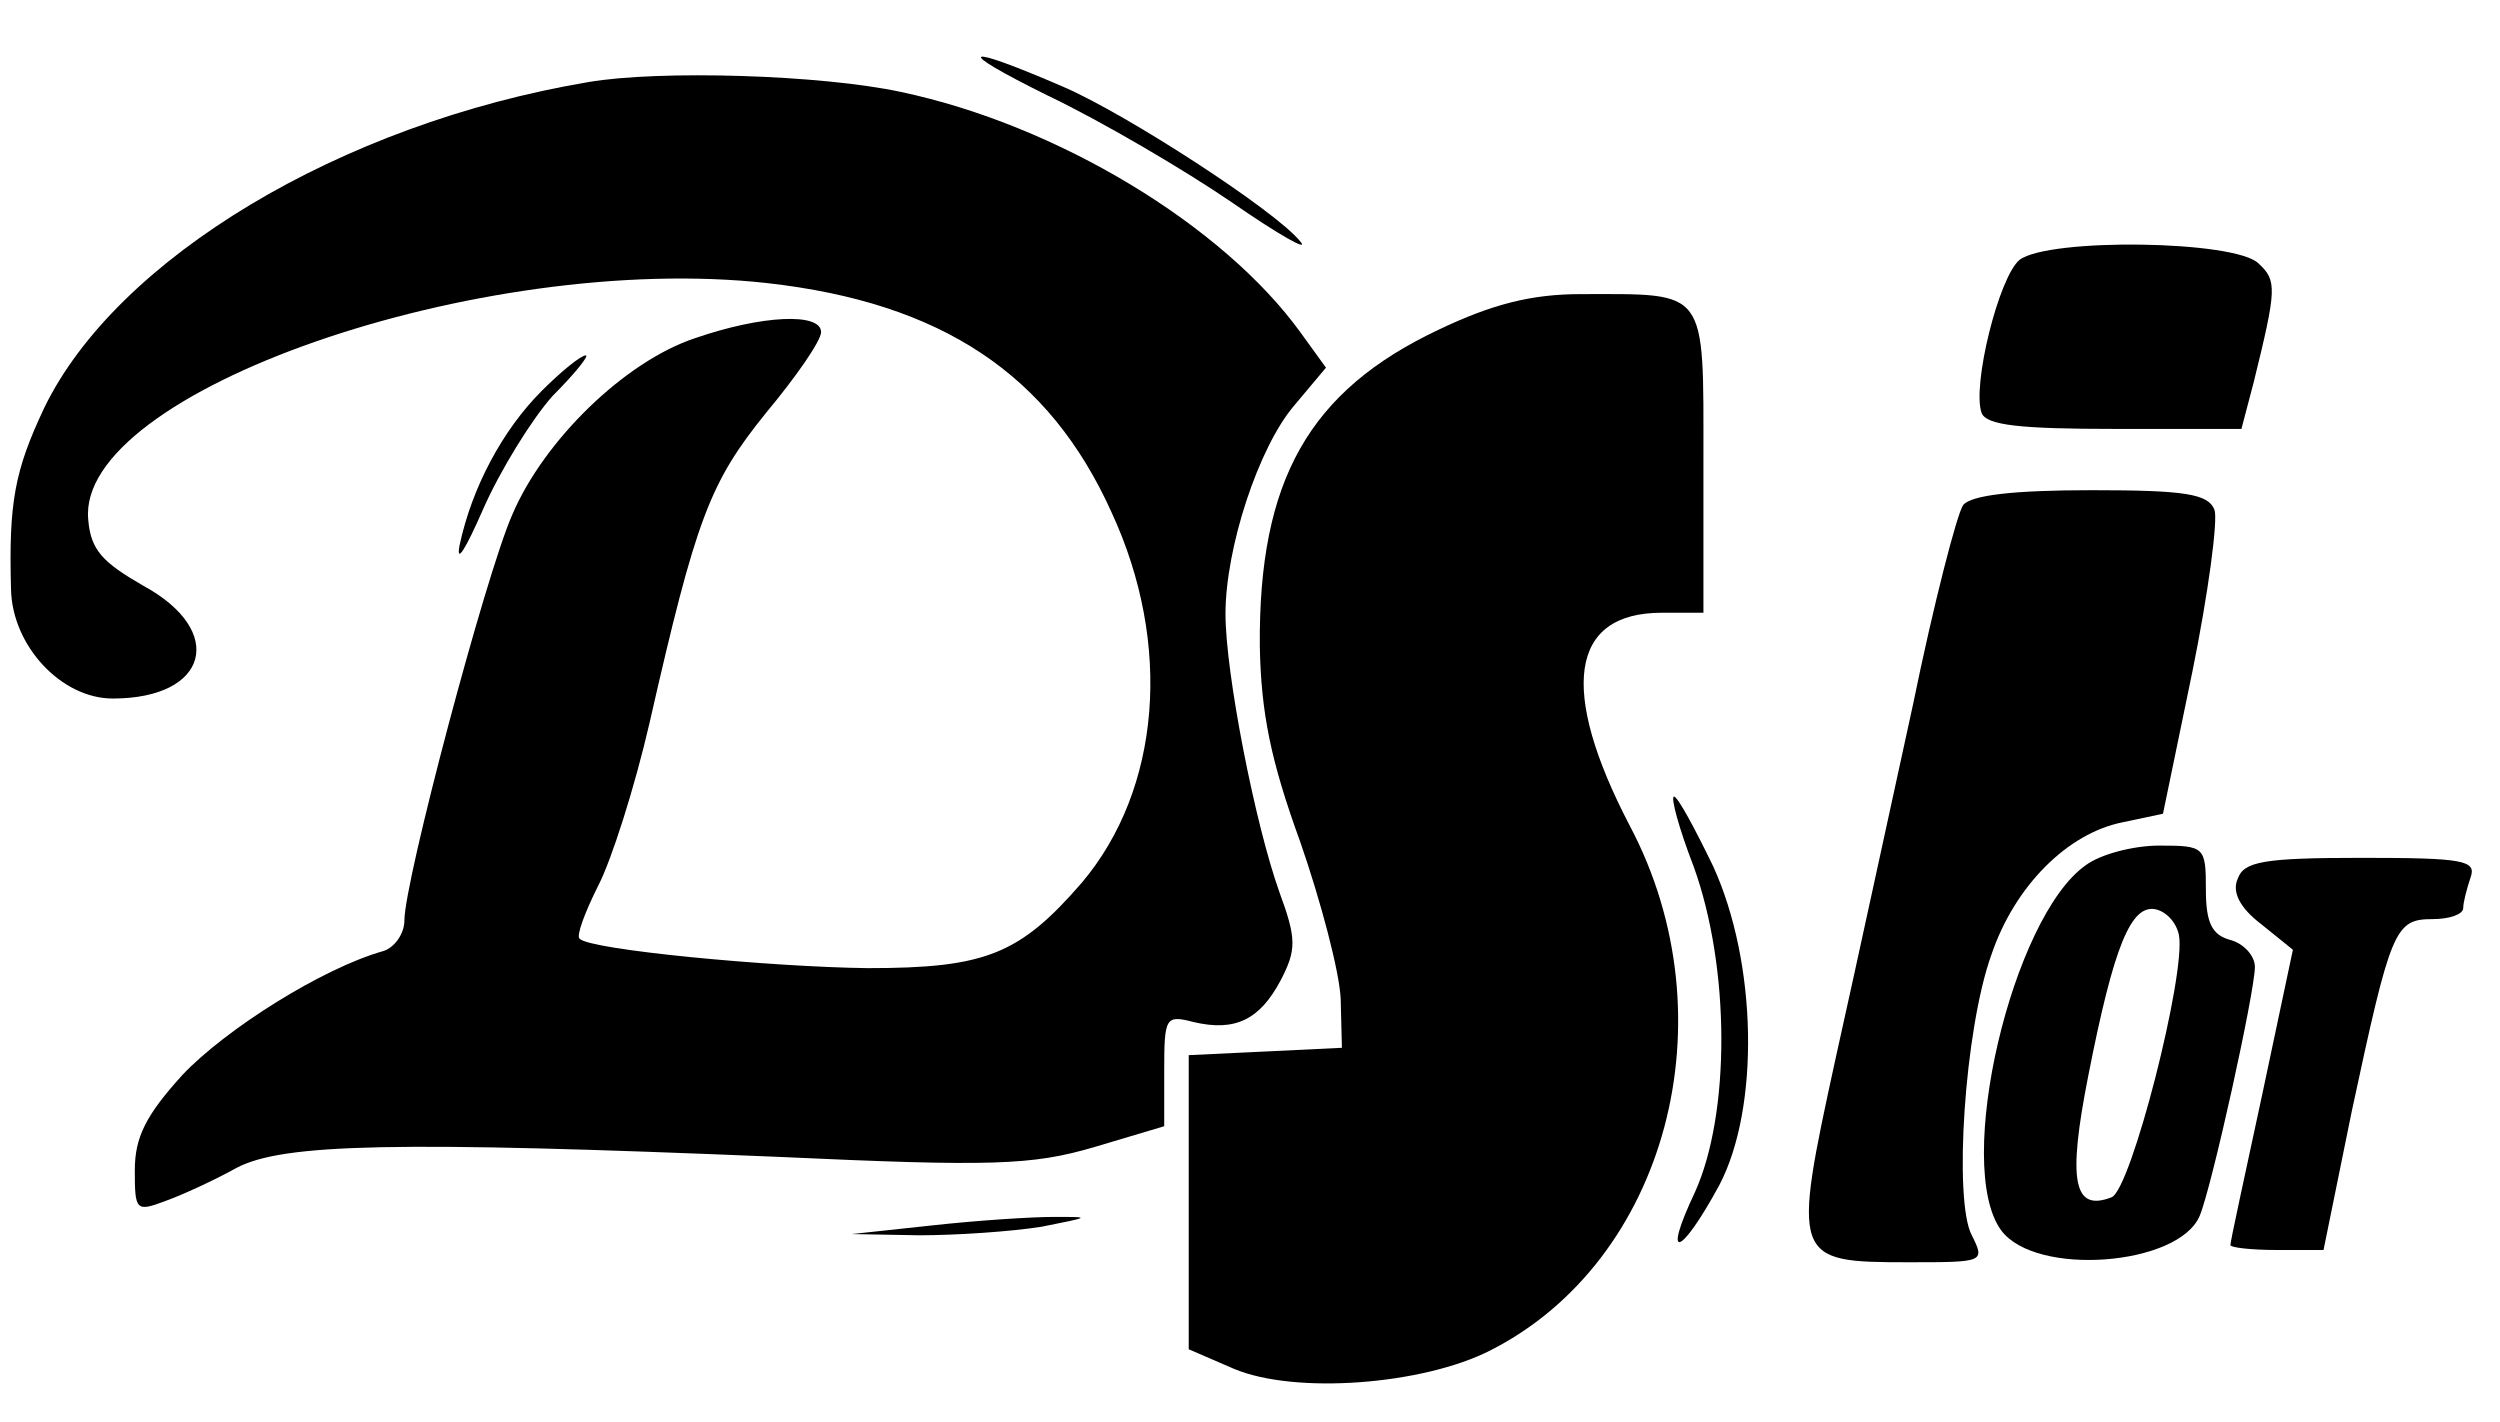
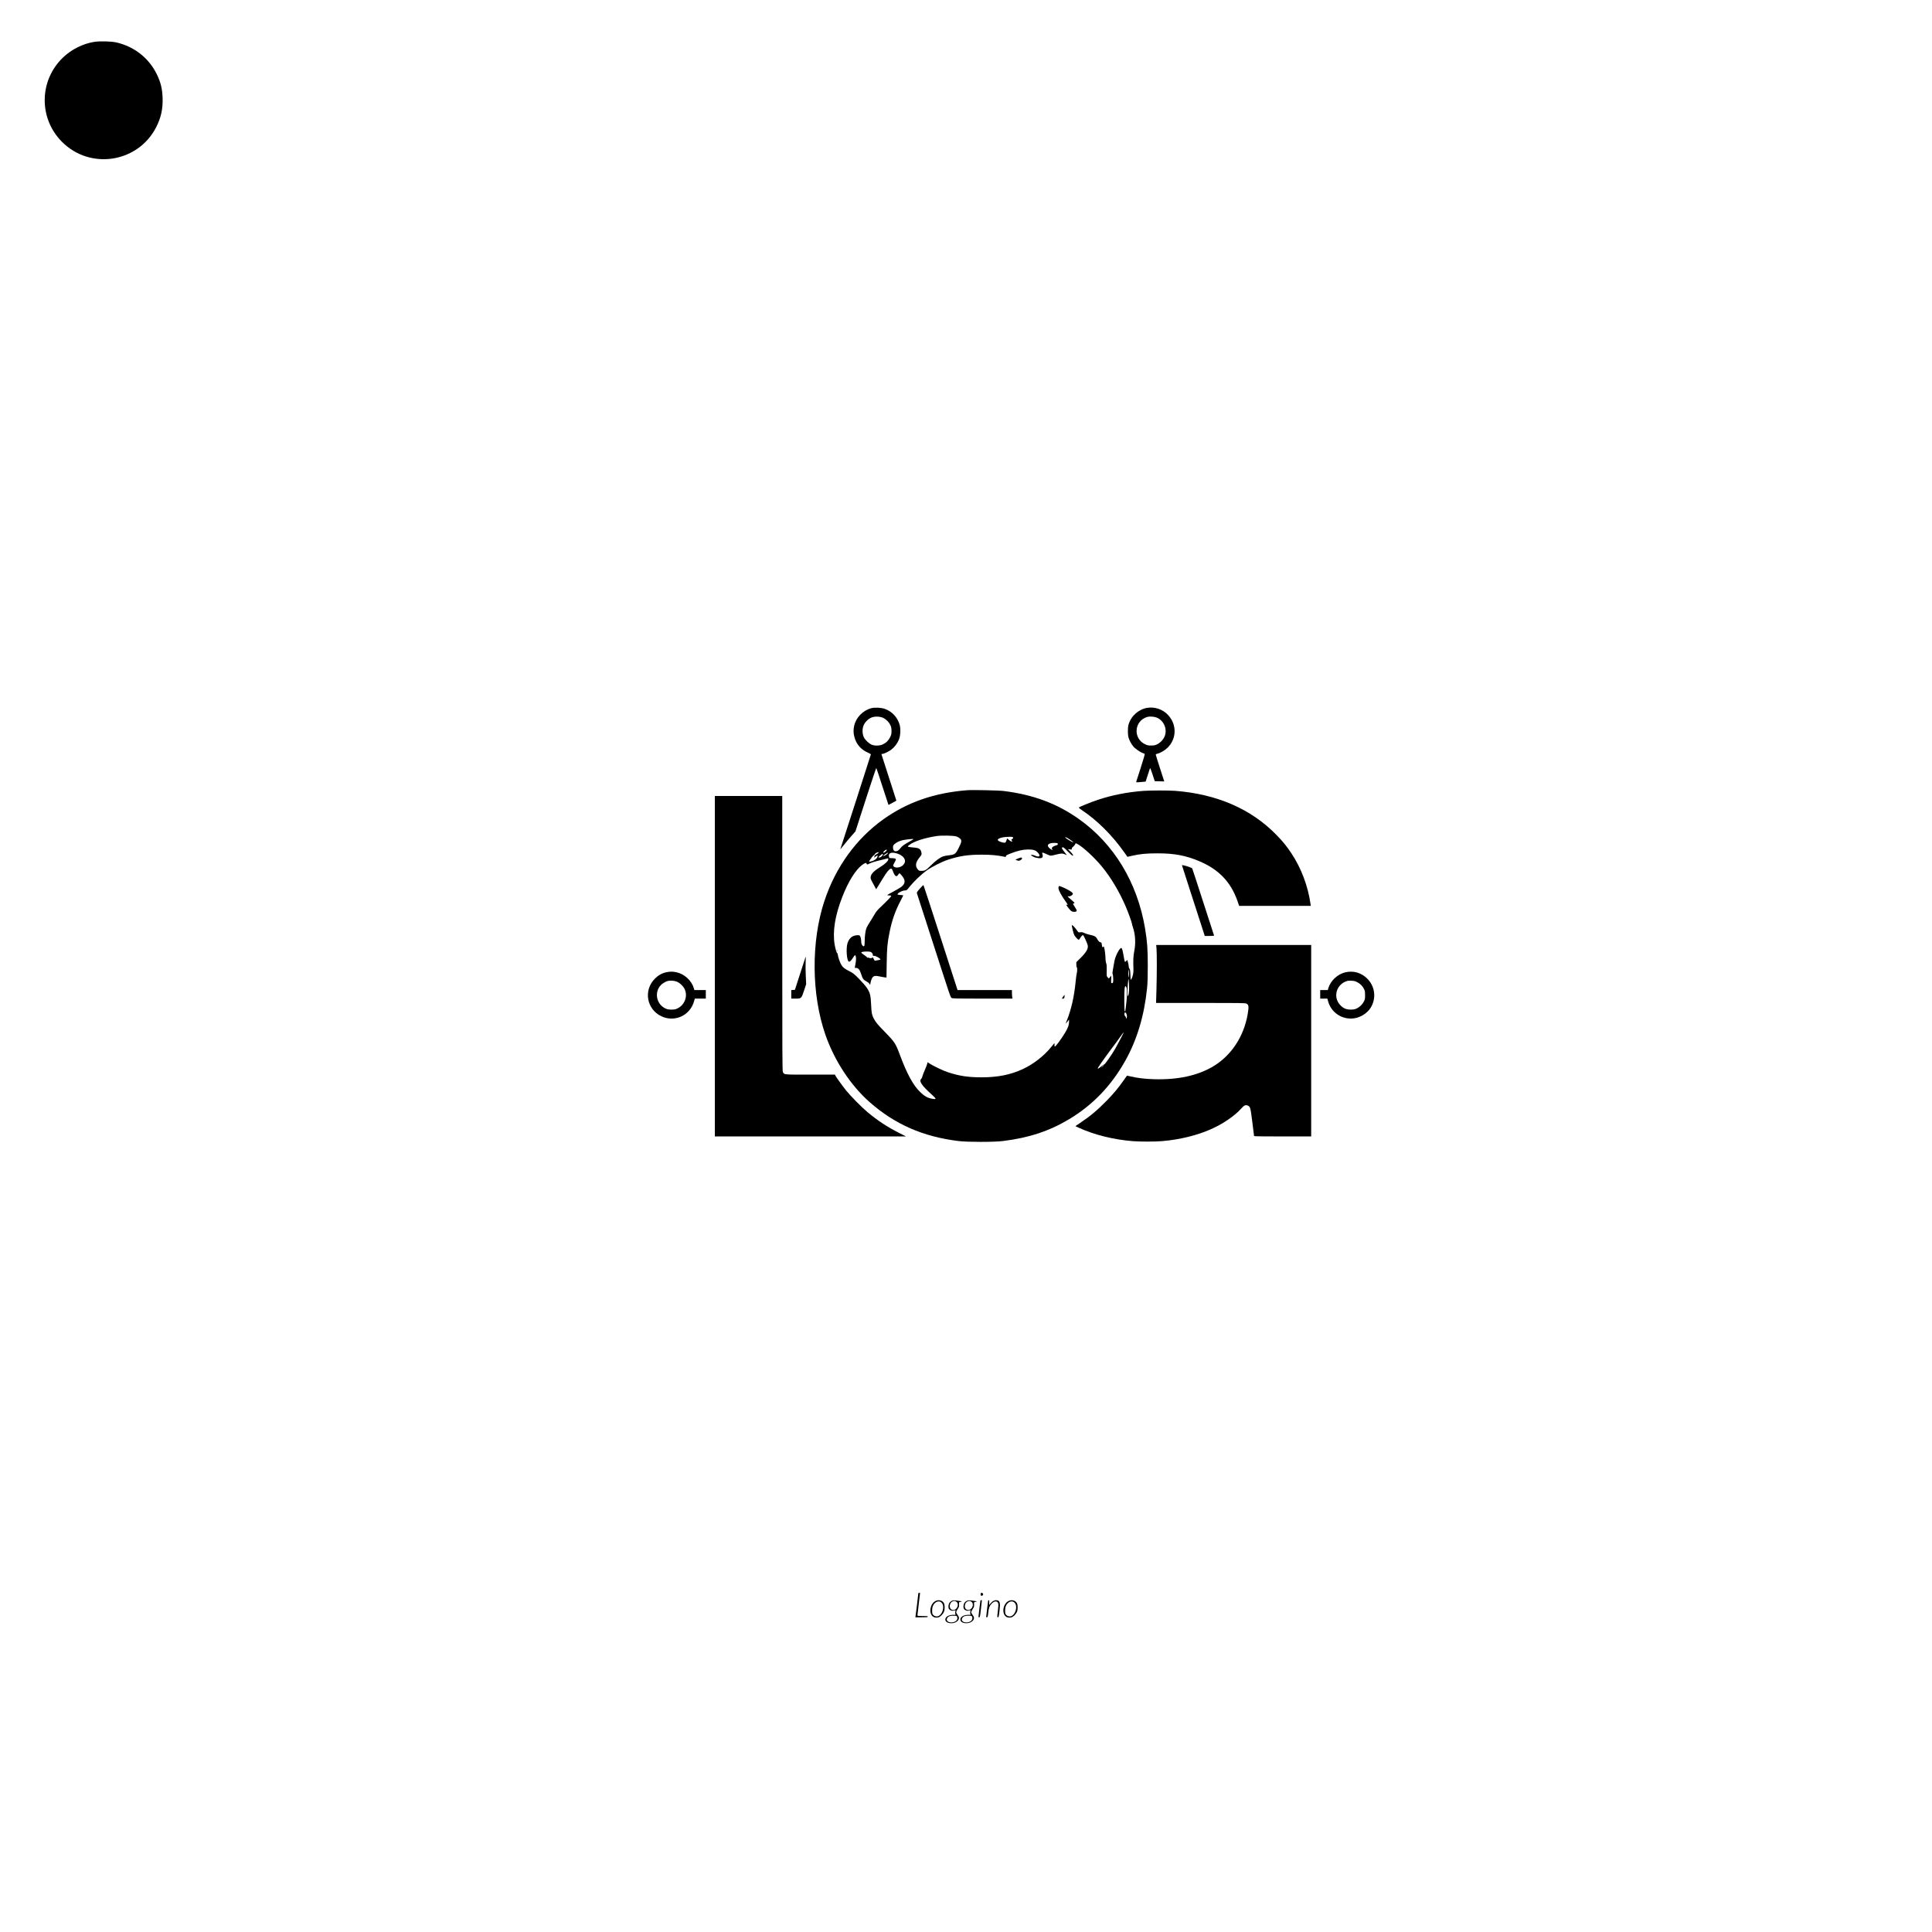
- <svg xmlns="http://www.w3.org/2000/svg" version="1.0" width="204pt" height="116pt" viewBox="0 0 204 116" preserveAspectRatio="xMidYMid meet">
-   <g transform="translate(0,116) scale(0.1,-0.1)" fill="#000000" stroke="none">
-     <path d="M855 1082 c44 -21 112 -61 150 -87 39 -27 64 -41 56 -32 -20 25 -142 104 -193 126 -83 36 -92 32 -13 -7z" />
-     <path d="M480 1093 c-202 -34 -385 -144 -444 -266 -24 -51 -29 -77 -27 -148 1 -46 41 -89 83 -89 78 0 93 55 25 92 -33 19 -43 29 -45 54 -10 104 320 219 554 193 142 -16 230 -74 281 -187 50 -108 40 -226 -24 -302 -51 -59 -79 -70 -175 -70 -80 1 -227 15 -235 24 -3 2 4 21 15 43 11 21 30 81 42 133 38 167 49 196 95 253 25 30 45 59 45 66 0 16 -48 14 -103 -5 -57 -19 -123 -83 -149 -144 -22 -50 -88 -299 -88 -331 0 -11 -8 -22 -17 -25 -50 -14 -129 -64 -164 -101 -30 -33 -39 -51 -39 -78 0 -33 1 -34 25 -25 14 5 40 17 58 27 38 20 130 22 442 9 174 -8 207 -7 258 8 l57 17 0 45 c0 44 1 46 24 40 34 -8 54 2 71 34 13 25 13 34 -1 72 -20 56 -44 179 -44 227 0 54 27 136 56 170 l26 31 -21 29 c-63 87 -198 169 -326 196 -65 14 -197 18 -255 8z" />
-     <path d="M1648 948 c-17 -14 -39 -103 -31 -125 4 -10 31 -13 109 -13 l103 0 10 38 c19 77 19 83 4 97 -19 19 -171 21 -195 3z" />
-     <path d="M1174 891 c-106 -50 -147 -123 -146 -258 1 -55 9 -94 33 -160 17 -49 32 -106 33 -128 l1 -40 -62 -3 -63 -3 0 -120 0 -120 37 -16 c50 -21 154 -13 209 15 144 73 197 271 114 428 -58 111 -49 174 26 174 l34 0 0 124 c0 142 4 136 -100 136 -40 0 -72 -8 -116 -29z" />
-     <path d="M442 841 c-32 -32 -57 -79 -67 -126 -3 -16 5 -3 19 29 14 32 40 74 57 93 18 18 30 33 27 33 -4 0 -20 -13 -36 -29z" />
-     <path d="M1602 748 c-5 -7 -24 -80 -41 -163 -18 -82 -46 -212 -63 -288 -36 -165 -35 -167 59 -167 62 0 63 0 52 22 -15 28 -6 168 16 229 19 56 62 99 107 108 l33 7 24 116 c13 64 21 124 18 132 -5 13 -24 16 -100 16 -64 0 -98 -4 -105 -12z" />
-     <path d="M1382 453 c30 -83 30 -202 1 -266 -27 -57 -12 -53 20 6 33 63 31 181 -5 260 -15 31 -29 57 -32 57 -3 0 4 -26 16 -57z" />
-     <path d="M1702 454 c-60 -42 -108 -245 -69 -298 28 -38 145 -29 162 12 10 24 45 183 45 203 0 9 -9 19 -20 22 -15 4 -20 14 -20 41 0 35 -1 36 -38 36 -21 0 -48 -7 -60 -16z m76 -57 c6 -31 -39 -208 -55 -214 -31 -12 -36 13 -19 99 21 107 35 140 55 136 9 -2 17 -11 19 -21z" />
-     <path d="M1826 443 c-5 -11 2 -24 19 -37 l26 -21 -25 -118 c-14 -65 -26 -120 -26 -123 0 -2 17 -4 38 -4 l38 0 23 113 c32 149 35 157 66 157 14 0 25 4 25 9 0 5 3 16 6 25 5 14 -6 16 -89 16 -80 0 -96 -3 -101 -17z" />
-     <path d="M760 160 l-65 -7 55 -1 c30 0 75 3 100 7 40 8 41 8 10 8 -19 0 -64 -3 -100 -7z" />
+ <svg xmlns="http://www.w3.org/2000/svg" version="1.0" width="4500pt" height="4500pt" viewBox="0 0 4500 4500" preserveAspectRatio="xMidYMid meet">
+   <g transform="translate(0,4500) scale(0.1,-0.1)" fill="#000000" stroke="none">
+     <path d="M2195 44025 c-265 -43 -529 -175 -725 -362 -561 -534 -573 -1421 -25 -1968 656 -657 1762 -487 2189 335 116 224 163 435 153 695 -8 212 -44 357 -132 540 -184 381 -524 649 -945 747 -115 26 -389 33 -515 13z" />
+     <path d="M20296 28505 c-196 -50 -360 -219 -401 -412 -20 -93 -19 -166 5 -257 44 -173 158 -302 328 -372 31 -13 56 -29 56 -36 -1 -11 -691 -2151 -711 -2207 -4 -9 32 34 80 94 47 61 127 157 179 215 l93 105 50 155 c28 85 136 419 240 742 105 323 193 584 196 580 4 -4 68 -198 143 -431 75 -234 138 -426 140 -428 1 -2 43 20 93 48 l91 50 -13 42 c-58 176 -335 1037 -335 1042 0 3 9 5 20 5 38 0 145 51 208 98 75 57 142 144 178 232 39 93 46 258 16 357 -52 170 -174 300 -338 360 -88 32 -231 40 -318 18z m282 -229 c68 -35 129 -97 161 -166 20 -44 25 -71 26 -135 0 -71 -4 -88 -33 -147 -38 -77 -92 -130 -171 -167 -74 -34 -191 -36 -263 -4 -63 29 -144 106 -176 168 -37 73 -42 188 -11 270 29 79 112 163 189 193 80 32 204 26 278 -12z" />
+     <path d="M26720 28513 c-204 -34 -383 -197 -436 -398 -19 -69 -18 -229 2 -296 19 -65 64 -148 112 -207 40 -49 163 -134 219 -152 21 -7 42 -16 46 -20 5 -4 -36 -146 -91 -316 -55 -170 -103 -318 -106 -329 -6 -20 -4 -20 106 -10 l112 10 47 145 c26 80 50 154 54 165 5 14 22 -27 59 -140 l52 -160 111 -3 111 -3 -99 305 c-55 168 -99 312 -99 320 0 8 15 16 34 20 69 13 178 78 246 145 210 212 212 540 4 760 -122 130 -309 193 -484 164z m214 -224 c169 -63 260 -264 195 -434 -28 -76 -102 -155 -178 -192 -46 -22 -70 -27 -136 -27 -67 -1 -89 3 -140 27 -290 135 -261 544 45 638 51 15 158 10 214 -12z" />
+     <path d="M22525 26594 c-761 -60 -1387 -277 -1947 -675 -635 -452 -1116 -1117 -1377 -1907 -311 -941 -302 -2176 24 -3112 212 -609 587 -1179 1032 -1572 586 -516 1244 -804 2068 -905 214 -26 825 -26 1035 0 606 75 1081 232 1541 508 554 333 981 778 1310 1364 273 488 441 1050 506 1685 13 131 17 263 17 525 0 389 -13 569 -64 874 -180 1069 -726 1969 -1546 2548 -509 359 -1054 562 -1744 649 -120 15 -730 28 -855 18z m-243 -1078 c26 -10 61 -30 78 -46 46 -43 41 -79 -30 -220 -72 -143 -89 -156 -234 -172 -50 -6 -109 -17 -131 -25 -71 -26 -178 -105 -278 -205 -115 -115 -142 -132 -220 -132 -54 -1 -61 2 -87 31 -68 76 -57 166 36 280 49 61 54 72 48 103 -17 96 -51 120 -188 130 -57 4 -111 12 -120 17 -16 9 -13 13 21 40 108 86 351 165 633 209 124 19 410 13 472 -10z m1302 -12 c23 -9 19 -29 -9 -48 -23 -15 -24 -18 -10 -32 20 -20 19 -24 -5 -24 -11 0 -38 16 -60 36 l-40 36 -10 -26 c-5 -14 -14 -37 -20 -51 -11 -29 -33 -31 -102 -11 -123 38 -117 77 17 110 61 15 211 21 239 10z m1330 -55 c73 -48 96 -69 79 -69 -14 0 -158 87 -172 104 -27 33 17 16 93 -35z m-3719 -44 c-138 -77 -185 -111 -218 -156 -75 -108 -177 -102 -177 10 0 43 4 52 35 80 70 61 164 95 305 110 167 17 167 17 55 -44z m3443 -62 c3 -19 -5 -24 -49 -37 -79 -24 -110 -61 -77 -94 22 -22 -6 -12 -47 16 -108 75 -59 143 100 139 64 -2 70 -4 73 -24z m471 -9 c131 -76 384 -310 548 -508 213 -256 411 -587 564 -942 60 -141 138 -355 145 -402 3 -19 12 -51 19 -72 59 -167 72 -378 34 -565 -22 -110 -27 -215 -19 -410 4 -93 -13 -175 -48 -240 -17 -29 -17 -28 -22 97 -4 101 -9 130 -23 145 -9 11 -17 35 -17 53 0 19 -7 60 -16 92 l-17 59 -27 -26 c-34 -32 -30 -39 -60 127 -24 135 -37 178 -54 178 -41 0 -139 -191 -160 -312 -8 -46 -23 -129 -33 -185 -11 -60 -15 -104 -9 -106 11 -4 21 -156 12 -191 -4 -18 -13 -26 -27 -26 -20 0 -21 4 -17 88 l3 87 -29 -33 -29 -33 -26 26 c-26 25 -26 27 -23 158 2 102 -1 142 -13 170 -8 20 -15 62 -15 94 0 78 -18 230 -32 272 -10 31 -12 33 -23 17 -17 -22 -24 -10 -32 54 -4 39 -10 50 -23 50 -27 0 -59 31 -84 79 -26 54 -65 76 -167 97 -41 8 -98 26 -127 40 -43 21 -62 25 -97 20 -39 -6 -45 -4 -62 19 -70 100 -124 157 -137 144 -8 -8 41 -208 58 -234 28 -43 87 -105 100 -105 6 0 20 15 30 33 24 42 57 77 70 77 16 -1 106 -199 113 -248 10 -72 -40 -157 -164 -280 l-103 -103 0 -59 c0 -33 4 -60 10 -60 13 0 13 -96 0 -140 -6 -19 -18 -105 -26 -190 -34 -357 -103 -657 -212 -927 -12 -29 -20 -53 -17 -53 2 0 20 21 40 46 l35 47 0 -44 c0 -86 -25 -154 -100 -276 -84 -137 -203 -298 -226 -307 -14 -5 -15 1 -12 39 2 32 0 41 -8 32 -6 -7 -41 -49 -78 -94 -167 -204 -413 -394 -655 -505 -289 -133 -583 -191 -961 -191 -308 0 -519 32 -780 118 -112 37 -329 140 -420 198 l-55 36 -8 -36 c-4 -19 -30 -87 -58 -150 -28 -63 -53 -130 -56 -148 -3 -19 -14 -42 -24 -51 -60 -54 6 -154 234 -360 125 -112 127 -125 17 -106 -100 17 -178 60 -271 150 -167 158 -312 424 -480 875 -100 268 -118 295 -359 542 -168 172 -207 220 -253 310 -40 81 -48 120 -57 315 -10 220 -26 283 -100 392 -27 40 -106 132 -177 204 -111 113 -139 136 -213 174 -122 62 -163 93 -198 147 -34 54 -79 179 -89 248 -3 26 -9 41 -13 35 -8 -13 -45 108 -59 195 -52 308 8 683 180 1120 138 354 307 624 460 739 55 42 99 58 99 39 0 -5 4 -14 9 -21 7 -11 18 -9 57 11 58 29 147 56 301 91 61 14 118 29 127 32 12 5 16 0 16 -22 0 -38 -80 -114 -194 -183 -195 -119 -253 -210 -197 -311 10 -19 39 -73 63 -118 l45 -84 50 79 c27 43 73 117 101 164 105 176 176 254 209 233 9 -5 26 -38 38 -73 39 -106 80 -127 118 -61 10 16 22 30 26 30 14 0 79 -77 101 -119 40 -79 19 -143 -67 -205 -26 -19 -106 -65 -176 -103 -71 -37 -132 -72 -137 -78 -7 -8 4 -11 37 -11 30 1 48 -4 51 -12 4 -13 -85 -105 -273 -284 -47 -44 -86 -93 -115 -145 -24 -43 -72 -121 -106 -174 -35 -52 -72 -119 -84 -148 -22 -57 -40 -192 -40 -313 0 -42 -3 -83 -6 -92 -18 -47 -74 15 -74 83 -1 71 -16 133 -37 149 -24 19 -108 10 -161 -17 -56 -28 -99 -85 -122 -160 -39 -125 -16 -420 33 -429 25 -5 48 18 98 95 42 63 43 64 55 41 18 -31 17 -96 -1 -191 -19 -99 -19 -100 4 -92 27 8 69 -14 90 -49 10 -17 29 -62 41 -101 33 -102 52 -129 117 -161 31 -16 64 -42 73 -57 l18 -28 6 38 c13 73 38 133 63 153 30 24 69 25 155 6 35 -8 84 -16 109 -20 l47 -5 5 332 c5 358 15 470 67 727 54 267 130 487 251 719 38 73 69 135 69 136 0 1 -32 6 -71 9 -70 7 -70 8 -57 29 22 33 115 77 164 77 41 0 44 2 113 89 93 117 274 289 392 374 118 84 353 204 495 251 270 89 475 120 794 119 213 0 362 -14 528 -49 28 -6 32 -4 32 14 0 17 19 28 107 62 167 66 281 92 403 94 122 1 178 -15 228 -67 40 -42 57 -83 36 -91 -27 -10 -50 -7 -95 14 -47 21 -105 27 -94 10 4 -6 30 -22 58 -37 69 -34 175 -44 201 -18 18 18 18 58 1 98 -12 27 22 21 101 -18 38 -19 83 -35 99 -35 17 0 72 11 123 25 112 30 153 31 209 5 l43 -19 -50 65 c-66 86 -76 104 -59 114 22 14 42 0 134 -96 50 -52 98 -94 108 -94 15 0 16 3 6 23 -6 12 -34 46 -63 76 l-51 53 47 -6 c43 -6 46 -5 41 12 -3 14 6 28 31 48 19 16 41 41 47 56 6 16 14 28 17 28 3 0 26 -12 51 -26z m-4459 -145 c-15 -27 -74 -63 -79 -47 -5 14 54 68 75 68 12 0 13 -4 4 -21z m-191 -55 c-7 -8 -30 -24 -51 -35 -22 -11 -38 -27 -38 -37 0 -10 -6 -24 -12 -31 -17 -19 5 -6 50 27 29 22 32 23 32 6 0 -57 -70 -112 -164 -130 -45 -8 -46 -11 21 84 24 34 51 62 59 62 7 0 14 7 14 15 0 18 57 55 84 55 16 0 16 -2 5 -16z m210 -20 c-29 -32 -110 -71 -95 -45 8 13 98 71 109 71 6 0 0 -12 -14 -26z m206 12 c139 -37 223 -124 201 -211 -3 -13 -20 -40 -37 -60 -55 -63 -181 -83 -224 -35 -16 18 -16 20 0 52 57 107 58 108 45 123 -7 9 -36 15 -78 17 l-67 3 -9 37 c-19 75 51 106 169 74z m-311 -25 c11 -16 -43 -69 -74 -73 -40 -6 -38 4 13 46 45 38 53 41 61 27z m-260 -2290 c16 -15 26 -35 26 -51 0 -23 4 -27 24 -23 35 7 164 -66 151 -86 -2 -5 -24 -11 -47 -14 -24 -3 -53 -9 -64 -12 -18 -6 -25 1 -44 40 -20 40 -24 44 -34 29 -13 -17 -48 -16 -90 1 -15 7 -17 5 -11 -6 5 -8 -3 -3 -16 11 -13 14 -50 43 -82 64 -31 22 -57 43 -57 47 0 17 60 28 137 26 71 -2 85 -5 107 -26z m5987 -556 c-8 -38 -9 -36 -10 30 0 39 3 88 7 110 6 36 7 34 10 -30 1 -38 -1 -88 -7 -110z m8 -247 c1 -113 -13 -208 -31 -208 -12 0 -5 257 9 355 l7 50 7 -45 c4 -25 8 -93 8 -152z m-60 -9 c17 -49 13 -228 -9 -394 -11 -82 -20 -154 -20 -159 0 -6 -5 -5 -12 2 -13 13 -15 444 -3 535 8 55 28 62 44 16z m-4 -609 c16 -31 18 -73 6 -105 -7 -17 -9 -16 -16 13 -4 18 -13 36 -21 39 -8 3 -14 19 -14 37 0 54 21 62 45 16z m-131 -577 c-43 -82 -97 -184 -122 -228 -87 -155 -256 -394 -269 -381 -3 3 -33 -17 -65 -44 -58 -48 -78 -59 -78 -42 0 15 152 232 306 438 83 109 183 245 222 302 40 56 75 102 78 102 3 0 -30 -66 -72 -147z m-429 -661 c-22 -21 -30 -26 -19 -12 29 39 48 58 54 54 2 -3 -13 -21 -35 -42z" />
+     <path d="M23717 25006 c-33 -14 -61 -26 -63 -29 -2 -2 14 -10 37 -17 37 -13 45 -12 78 6 23 12 36 26 36 39 0 28 -22 28 -88 1z" />
+     <path d="M21426 24304 c-60 -69 -75 -91 -70 -108 4 -12 135 -417 291 -901 506 -1567 490 -1521 518 -1539 22 -14 96 -16 721 -16 l697 0 -7 38 c-3 20 -6 65 -6 100 l0 62 -633 0 -634 0 -393 1218 c-216 669 -396 1221 -400 1225 -4 5 -42 -31 -84 -79z" />
+     <path d="M24659 24349 c-6 -11 -7 -35 -4 -52 11 -51 79 -174 154 -277 67 -93 74 -113 31 -90 -33 18 78 -129 114 -151 21 -13 45 -19 76 -17 62 4 63 27 5 113 -25 37 -45 69 -45 72 0 2 10 7 22 12 22 8 22 9 -12 42 -20 19 -57 51 -83 72 -46 37 -62 62 -32 51 25 -10 86 17 98 43 10 23 8 28 -23 54 -39 33 -139 86 -228 122 -61 25 -62 25 -73 6z" />
+     <path d="M19492 22855 c0 -16 2 -22 5 -12 2 9 2 23 0 30 -3 6 -5 -1 -5 -18z" />
+     <path d="M24762 21785 l-32 -45 29 0 c26 0 29 4 35 41 4 23 5 43 3 45 -2 2 -18 -16 -35 -41z" />
+     <path d="M26635 26579 c-375 -28 -731 -98 -1065 -209 -157 -52 -423 -160 -443 -179 -4 -4 28 -30 70 -59 360 -240 706 -584 984 -978 l79 -111 101 23 c194 44 338 58 599 58 388 1 661 -50 974 -183 457 -193 737 -487 892 -935 l36 -106 835 0 834 0 -7 48 c-59 415 -217 834 -443 1174 -118 176 -199 276 -351 432 -589 604 -1384 950 -2359 1026 -154 11 -573 11 -736 -1z" />
+     <path d="M16650 22495 l0 -3965 2226 0 2227 0 -164 83 c-274 139 -496 285 -733 483 -141 118 -387 368 -498 504 -86 108 -235 314 -251 348 l-10 22 -576 0 c-633 0 -604 -3 -636 60 -13 26 -15 410 -15 3230 l0 3200 -785 0 -785 0 0 -3965z" />
+     <path d="M27534 24834 c3 -10 92 -284 196 -609 105 -324 222 -688 261 -807 l70 -218 111 0 c95 0 109 2 104 15 -3 9 -116 359 -252 778 -135 419 -250 770 -255 779 -9 16 -126 58 -208 74 -30 6 -33 5 -27 -12z" />
+     <path d="M26938 22898 c9 -124 9 -581 -2 -955 l-9 -303 1037 0 c905 0 1041 -2 1066 -15 57 -29 61 -67 31 -247 -90 -522 -383 -965 -805 -1217 -361 -214 -819 -314 -1376 -298 -208 6 -386 27 -547 65 l-83 19 -80 -113 c-126 -179 -234 -308 -390 -468 -215 -220 -384 -363 -620 -520 l-113 -76 84 -39 c355 -163 810 -276 1258 -311 173 -13 514 -13 678 1 403 33 818 134 1144 280 281 125 559 316 707 487 59 68 99 84 148 60 56 -27 60 -43 103 -383 23 -176 41 -323 41 -327 0 -5 299 -8 665 -8 l665 0 0 2230 0 2230 -1805 0 -1805 0 8 -92z" />
+     <path d="M18640 22332 l-125 -387 -43 -3 -42 -3 0 -100 0 -99 99 0 c135 0 138 2 200 191 l48 146 -9 199 c-5 109 -7 254 -3 322 3 67 5 122 3 122 -2 0 -59 -174 -128 -388z" />
+     <path d="M15520 22354 c-103 -22 -186 -68 -266 -148 -270 -270 -194 -714 151 -877 310 -147 669 18 761 350 l17 61 129 0 128 0 0 100 0 100 -133 0 -134 0 -12 43 c-53 179 -222 333 -408 372 -84 18 -148 18 -233 -1z m237 -216 c71 -26 153 -102 188 -172 80 -164 6 -370 -163 -453 -49 -24 -69 -28 -142 -28 -71 0 -94 4 -141 26 -246 116 -268 459 -39 597 30 18 69 37 85 41 57 17 151 12 212 -11z" />
+     <path d="M31343 22355 c-183 -40 -351 -195 -404 -372 l-12 -43 -89 0 -88 0 0 -100 0 -100 83 0 84 0 17 -62 c74 -267 328 -434 603 -397 149 19 305 117 384 240 141 220 110 500 -75 685 -136 136 -317 189 -503 149z m275 -235 c70 -37 120 -89 154 -159 19 -38 23 -63 23 -141 0 -84 -3 -101 -28 -148 -37 -70 -97 -128 -166 -161 -47 -22 -70 -26 -141 -26 -108 0 -175 30 -249 111 -158 173 -94 447 125 540 50 21 71 24 139 21 68 -3 90 -8 143 -37z" />
+     <path d="M21390 7890 c0 -15 -59 -501 -65 -532 l-4 -28 144 0 c122 0 145 2 145 15 0 13 -20 15 -120 15 -118 0 -120 0 -120 23 0 12 14 130 30 262 16 132 30 243 30 248 0 4 -9 7 -20 7 -11 0 -20 -5 -20 -10z" />
+     <path d="M22847 7893 c-11 -10 -8 -51 3 -58 20 -12 50 6 50 30 0 27 -35 46 -53 28z" />
+     <path d="M21794 7711 c-73 -33 -124 -126 -124 -222 0 -122 79 -189 188 -160 45 13 105 72 129 130 22 50 21 157 0 198 -35 66 -118 90 -193 54z m136 -39 c90 -90 9 -322 -112 -322 -40 0 -82 24 -96 55 -18 39 -14 144 7 190 44 99 142 136 201 77z" />
+     <path d="M22175 7716 c-52 -24 -78 -60 -83 -118 -3 -43 0 -58 17 -80 26 -32 77 -45 121 -30 29 11 30 10 23 -16 -8 -33 -8 -42 0 -67 6 -19 4 -21 -27 -17 -18 2 -60 -2 -92 -8 -145 -30 -157 -165 -15 -185 96 -13 187 26 212 92 12 32 4 57 -32 107 -16 22 -29 47 -29 56 0 9 16 40 35 70 32 48 36 62 33 110 -2 52 0 55 23 58 53 7 51 16 -6 22 -33 4 -80 10 -105 14 -30 4 -55 2 -75 -8z m110 -31 c60 -59 3 -185 -82 -185 -63 0 -97 62 -73 134 23 72 107 100 155 51z m9 -347 c22 -63 -29 -118 -117 -126 -95 -8 -152 44 -112 104 25 39 70 54 150 51 66 -2 70 -3 79 -29z" />
+     <path d="M22525 7716 c-52 -24 -78 -60 -83 -118 -3 -43 0 -58 17 -80 26 -32 77 -45 121 -30 29 11 30 10 23 -16 -8 -33 -8 -42 0 -67 6 -19 4 -21 -27 -17 -18 2 -60 -2 -92 -8 -145 -30 -157 -165 -15 -185 96 -13 187 26 212 92 12 32 4 57 -32 107 -16 22 -29 47 -29 56 0 9 16 40 35 70 32 48 36 62 33 110 -2 52 0 55 23 58 53 7 51 16 -6 22 -33 4 -80 10 -105 14 -30 4 -55 2 -75 -8z m110 -31 c60 -59 3 -185 -82 -185 -63 0 -97 62 -73 134 23 72 107 100 155 51z m9 -347 c22 -63 -29 -118 -117 -126 -95 -8 -152 44 -112 104 25 39 70 54 150 51 66 -2 70 -3 79 -29z" />
+     <path d="M22836 7718 c-4 -13 -46 -366 -46 -380 0 -5 8 -8 18 -8 16 0 20 22 40 193 12 105 22 195 22 200 0 12 -30 8 -34 -5z" />
+     <path d="M23016 7718 c-4 -12 -46 -363 -46 -380 0 -5 8 -8 18 -8 15 0 20 15 30 105 13 118 29 160 82 216 59 63 130 66 149 6 8 -24 7 -68 -7 -180 -17 -140 -17 -147 0 -147 19 0 20 6 38 149 22 182 10 234 -55 247 -51 9 -100 -12 -146 -64 l-41 -47 3 54 c2 36 -1 56 -9 59 -7 2 -14 -2 -16 -10z" />
+     <path d="M23494 7711 c-73 -33 -124 -126 -124 -222 0 -122 79 -189 188 -160 45 13 105 72 129 130 22 50 21 157 0 198 -35 66 -118 90 -193 54z m136 -39 c90 -90 9 -322 -112 -322 -40 0 -82 24 -96 55 -18 39 -14 144 7 190 44 99 142 136 201 77z" />
  </g>
</svg>
